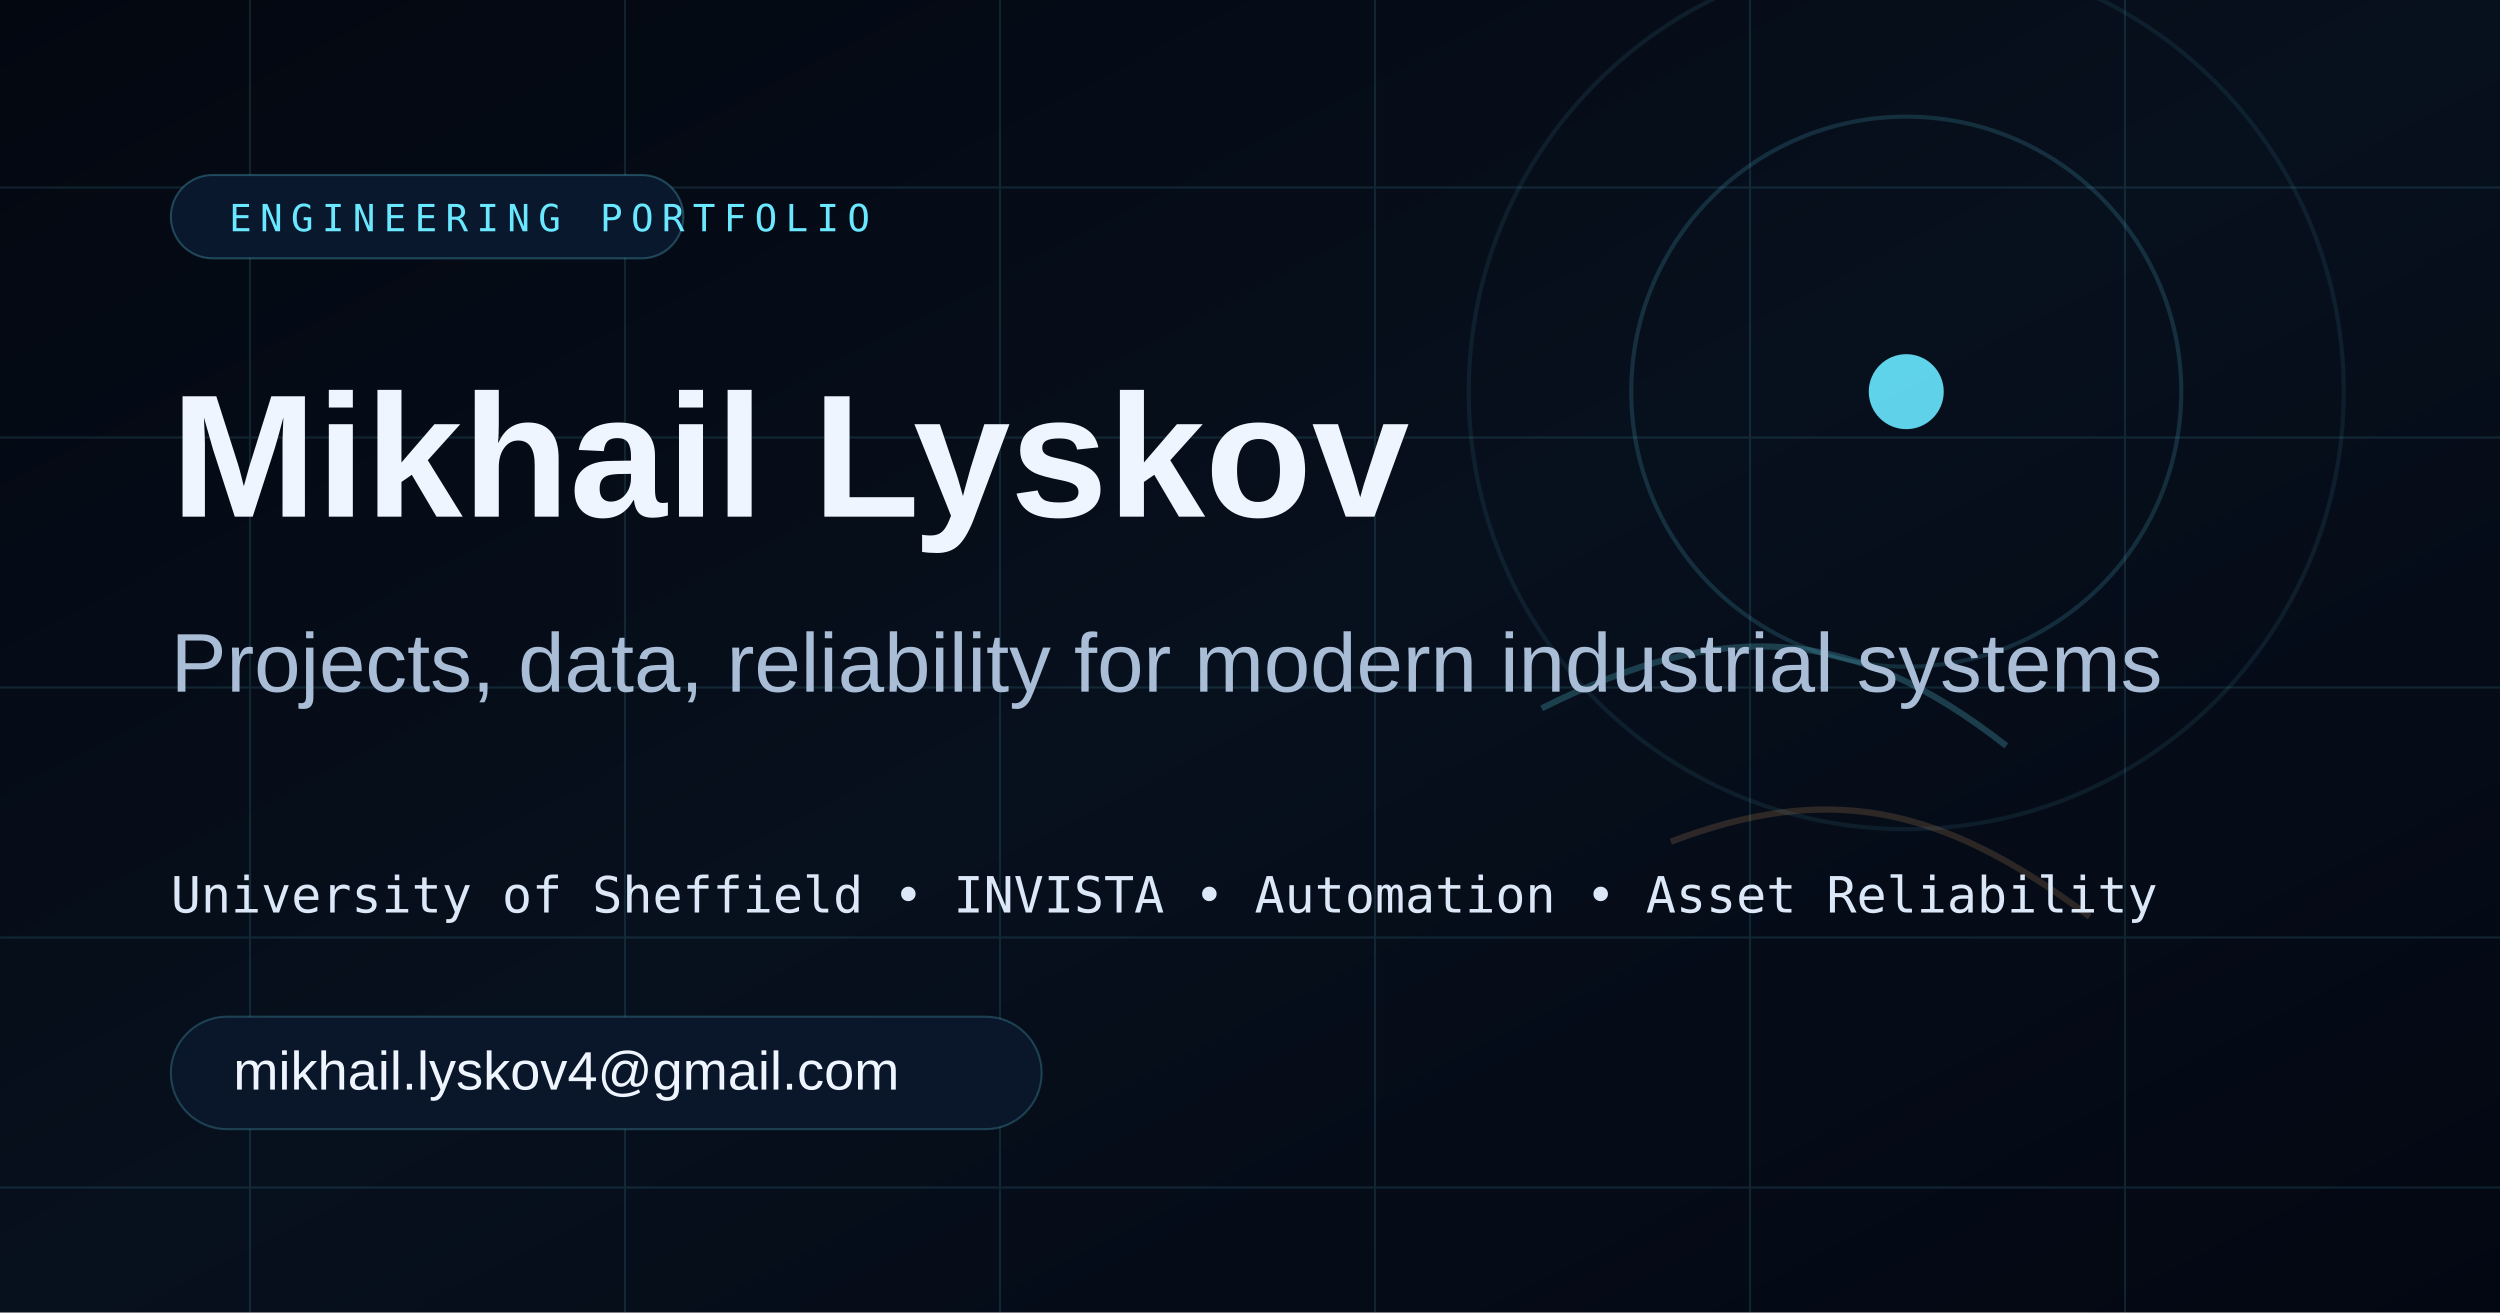
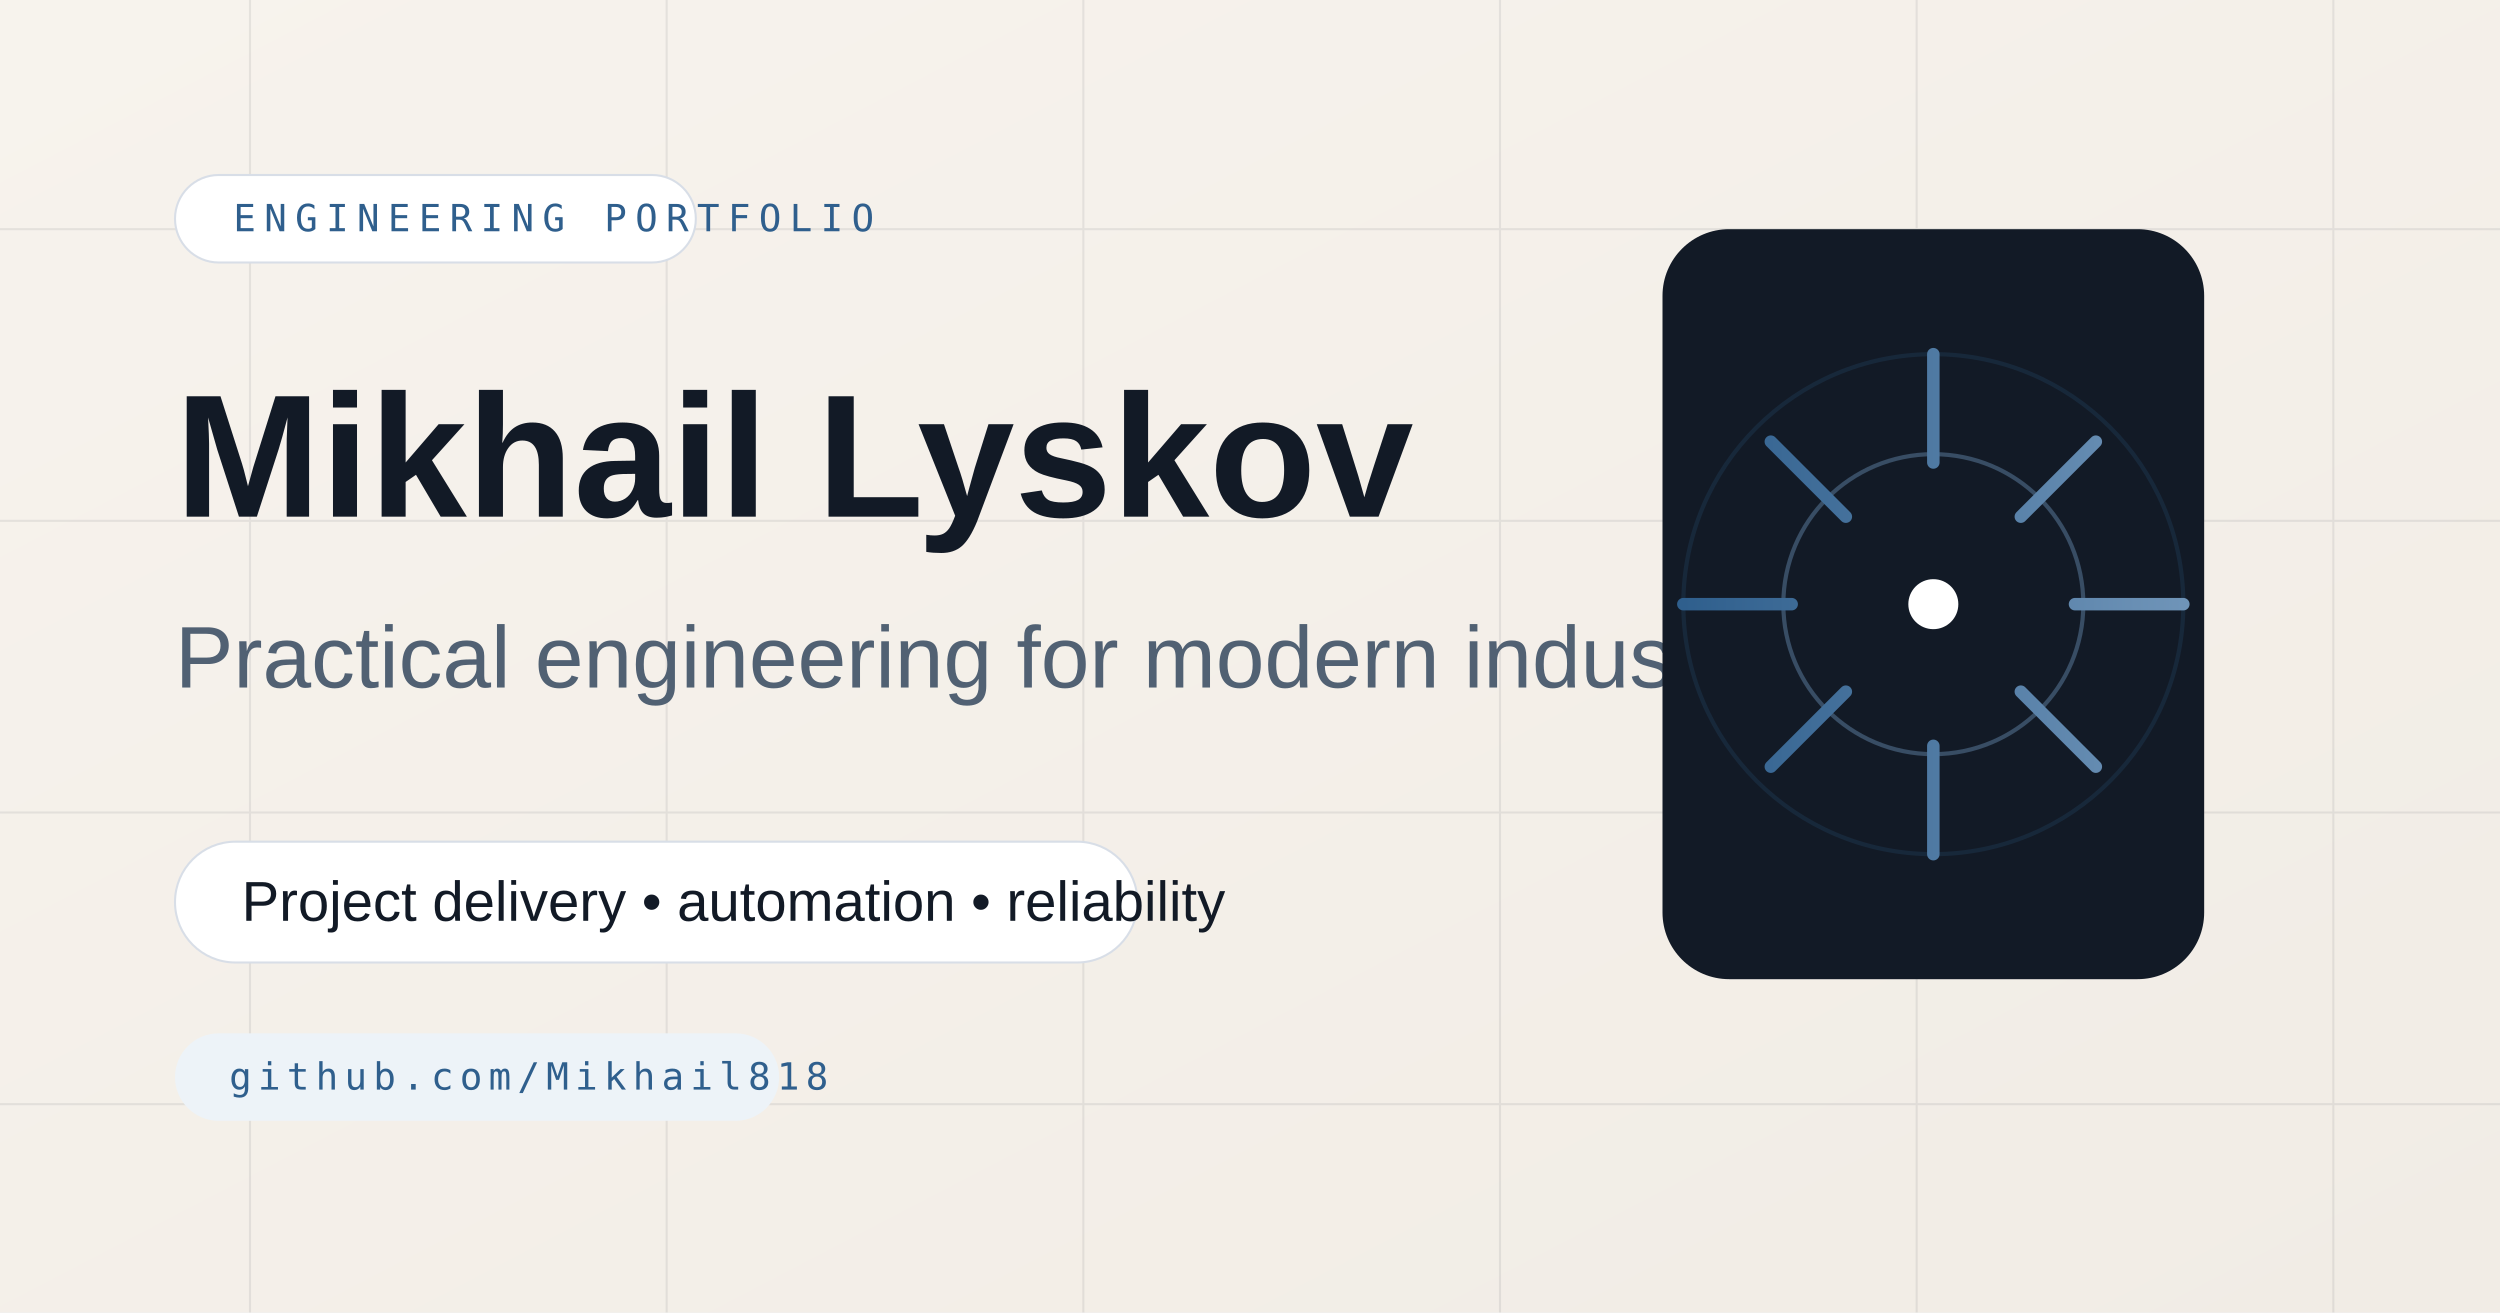
<svg xmlns="http://www.w3.org/2000/svg" viewBox="0 0 1200 630" role="img" aria-labelledby="title desc">
  <defs>
    <linearGradient id="bg" x1="0%" y1="0%" x2="100%" y2="100%">
-       <stop offset="0%" stop-color="#030710" />
-       <stop offset="50%" stop-color="#07101d" />
-       <stop offset="100%" stop-color="#030712" />
+       <stop offset="0%" stop-color="#f7f3ed" />
+       <stop offset="100%" stop-color="#f1ece5" />
    </linearGradient>
    <linearGradient id="accent" x1="0%" y1="0%" x2="100%" y2="0%">
-       <stop offset="0%" stop-color="#69e8ff" />
-       <stop offset="100%" stop-color="#ffb86a" />
+       <stop offset="0%" stop-color="#2f5f8d" />
+       <stop offset="100%" stop-color="#6f94b8" />
    </linearGradient>
  </defs>
  <rect width="1200" height="630" fill="url(#bg)" />
-   <g opacity="0.12" stroke="#69e8ff">
-     <path d="M0 90H1200M0 210H1200M0 330H1200M0 450H1200M0 570H1200" />
-     <path d="M120 0V630M300 0V630M480 0V630M660 0V630M840 0V630M1020 0V630" />
+   <g opacity="0.08" stroke="#121a26">
+     <path d="M0 110H1200M0 250H1200M0 390H1200M0 530H1200" />
+     <path d="M120 0V630M320 0V630M520 0V630M720 0V630M920 0V630M1120 0V630" />
  </g>
-   <circle cx="915" cy="188" r="132" fill="none" stroke="#69e8ff" stroke-opacity="0.15" stroke-width="2" />
-   <circle cx="915" cy="188" r="210" fill="none" stroke="#69e8ff" stroke-opacity="0.08" stroke-width="2" />
-   <circle cx="915" cy="188" r="18" fill="#69e8ff" fill-opacity="0.9" />
-   <path d="M740 340c88-44 149-40 223 18" fill="none" stroke="#69e8ff" stroke-opacity="0.22" stroke-width="3" />
-   <path d="M802 404c74-28 128-19 201 36" fill="none" stroke="#ffb86a" stroke-opacity="0.16" stroke-width="3" />
-   <rect x="82" y="84" width="246" height="40" rx="20" fill="#09182d" stroke="#69e8ff" stroke-opacity="0.25" />
-   <text x="110" y="111" fill="#69e8ff" font-family="IBM Plex Mono, monospace" font-size="18" letter-spacing="4">ENGINEERING PORTFOLIO</text>
-   <text x="82" y="248" fill="#eef5ff" font-family="Sora, Arial, sans-serif" font-size="84" font-weight="700">Mikhail Lyskov</text>
-   <text x="82" y="332" fill="#a9bdd7" font-family="Sora, Arial, sans-serif" font-size="40">Projects, data, reliability for modern industrial systems</text>
-   <text x="82" y="438" fill="#dce8f7" font-family="IBM Plex Mono, monospace" font-size="24">University of Sheffield • INVISTA • Automation • Asset Reliability</text>
-   <rect x="82" y="488" width="418" height="54" rx="27" fill="#0a1629" stroke="#69e8ff" stroke-opacity="0.22" />
-   <text x="112" y="523" fill="#eef5ff" font-family="Sora, Arial, sans-serif" font-size="26">mikhail.lyskov4@gmail.com</text>
+   <rect x="84" y="84" width="250" height="42" rx="21" fill="#ffffff" stroke="#d8dee7" />
+   <text x="112" y="111" fill="#2f5f8d" font-family="IBM Plex Mono, monospace" font-size="18" letter-spacing="4">ENGINEERING PORTFOLIO</text>
+   <text x="84" y="248" fill="#121a26" font-family="Manrope, Arial, sans-serif" font-size="84" font-weight="700">Mikhail Lyskov</text>
+   <text x="84" y="330" fill="#516173" font-family="Manrope, Arial, sans-serif" font-size="42">Practical engineering for modern industrial systems.</text>
+   <rect x="84" y="404" width="462" height="58" rx="29" fill="#ffffff" stroke="#d8dee7" />
+   <text x="116" y="442" fill="#121a26" font-family="Manrope, Arial, sans-serif" font-size="27">Project delivery • automation • reliability</text>
+   <rect x="84" y="496" width="290" height="42" rx="21" fill="#edf3f8" />
+   <text x="110" y="523" fill="#2f5f8d" font-family="IBM Plex Mono, monospace" font-size="18" letter-spacing="3">github.com/Mikhail818</text>
+   <rect x="798" y="110" width="260" height="360" rx="32" fill="#121a26" />
+   <circle cx="928" cy="290" r="120" fill="none" stroke="#2f5f8d" stroke-opacity="0.2" stroke-width="2" />
+   <circle cx="928" cy="290" r="72" fill="none" stroke="#7aa8d4" stroke-opacity="0.36" stroke-width="2" />
+   <circle cx="928" cy="290" r="12" fill="#ffffff" />
+   <path d="M928 170v52M928 358v52M808 290h52M996 290h52M850 212l36 36M1006 212l-36 36M850 368l36-36M1006 368l-36-36" stroke="url(#accent)" stroke-width="6" stroke-linecap="round" />
</svg>
